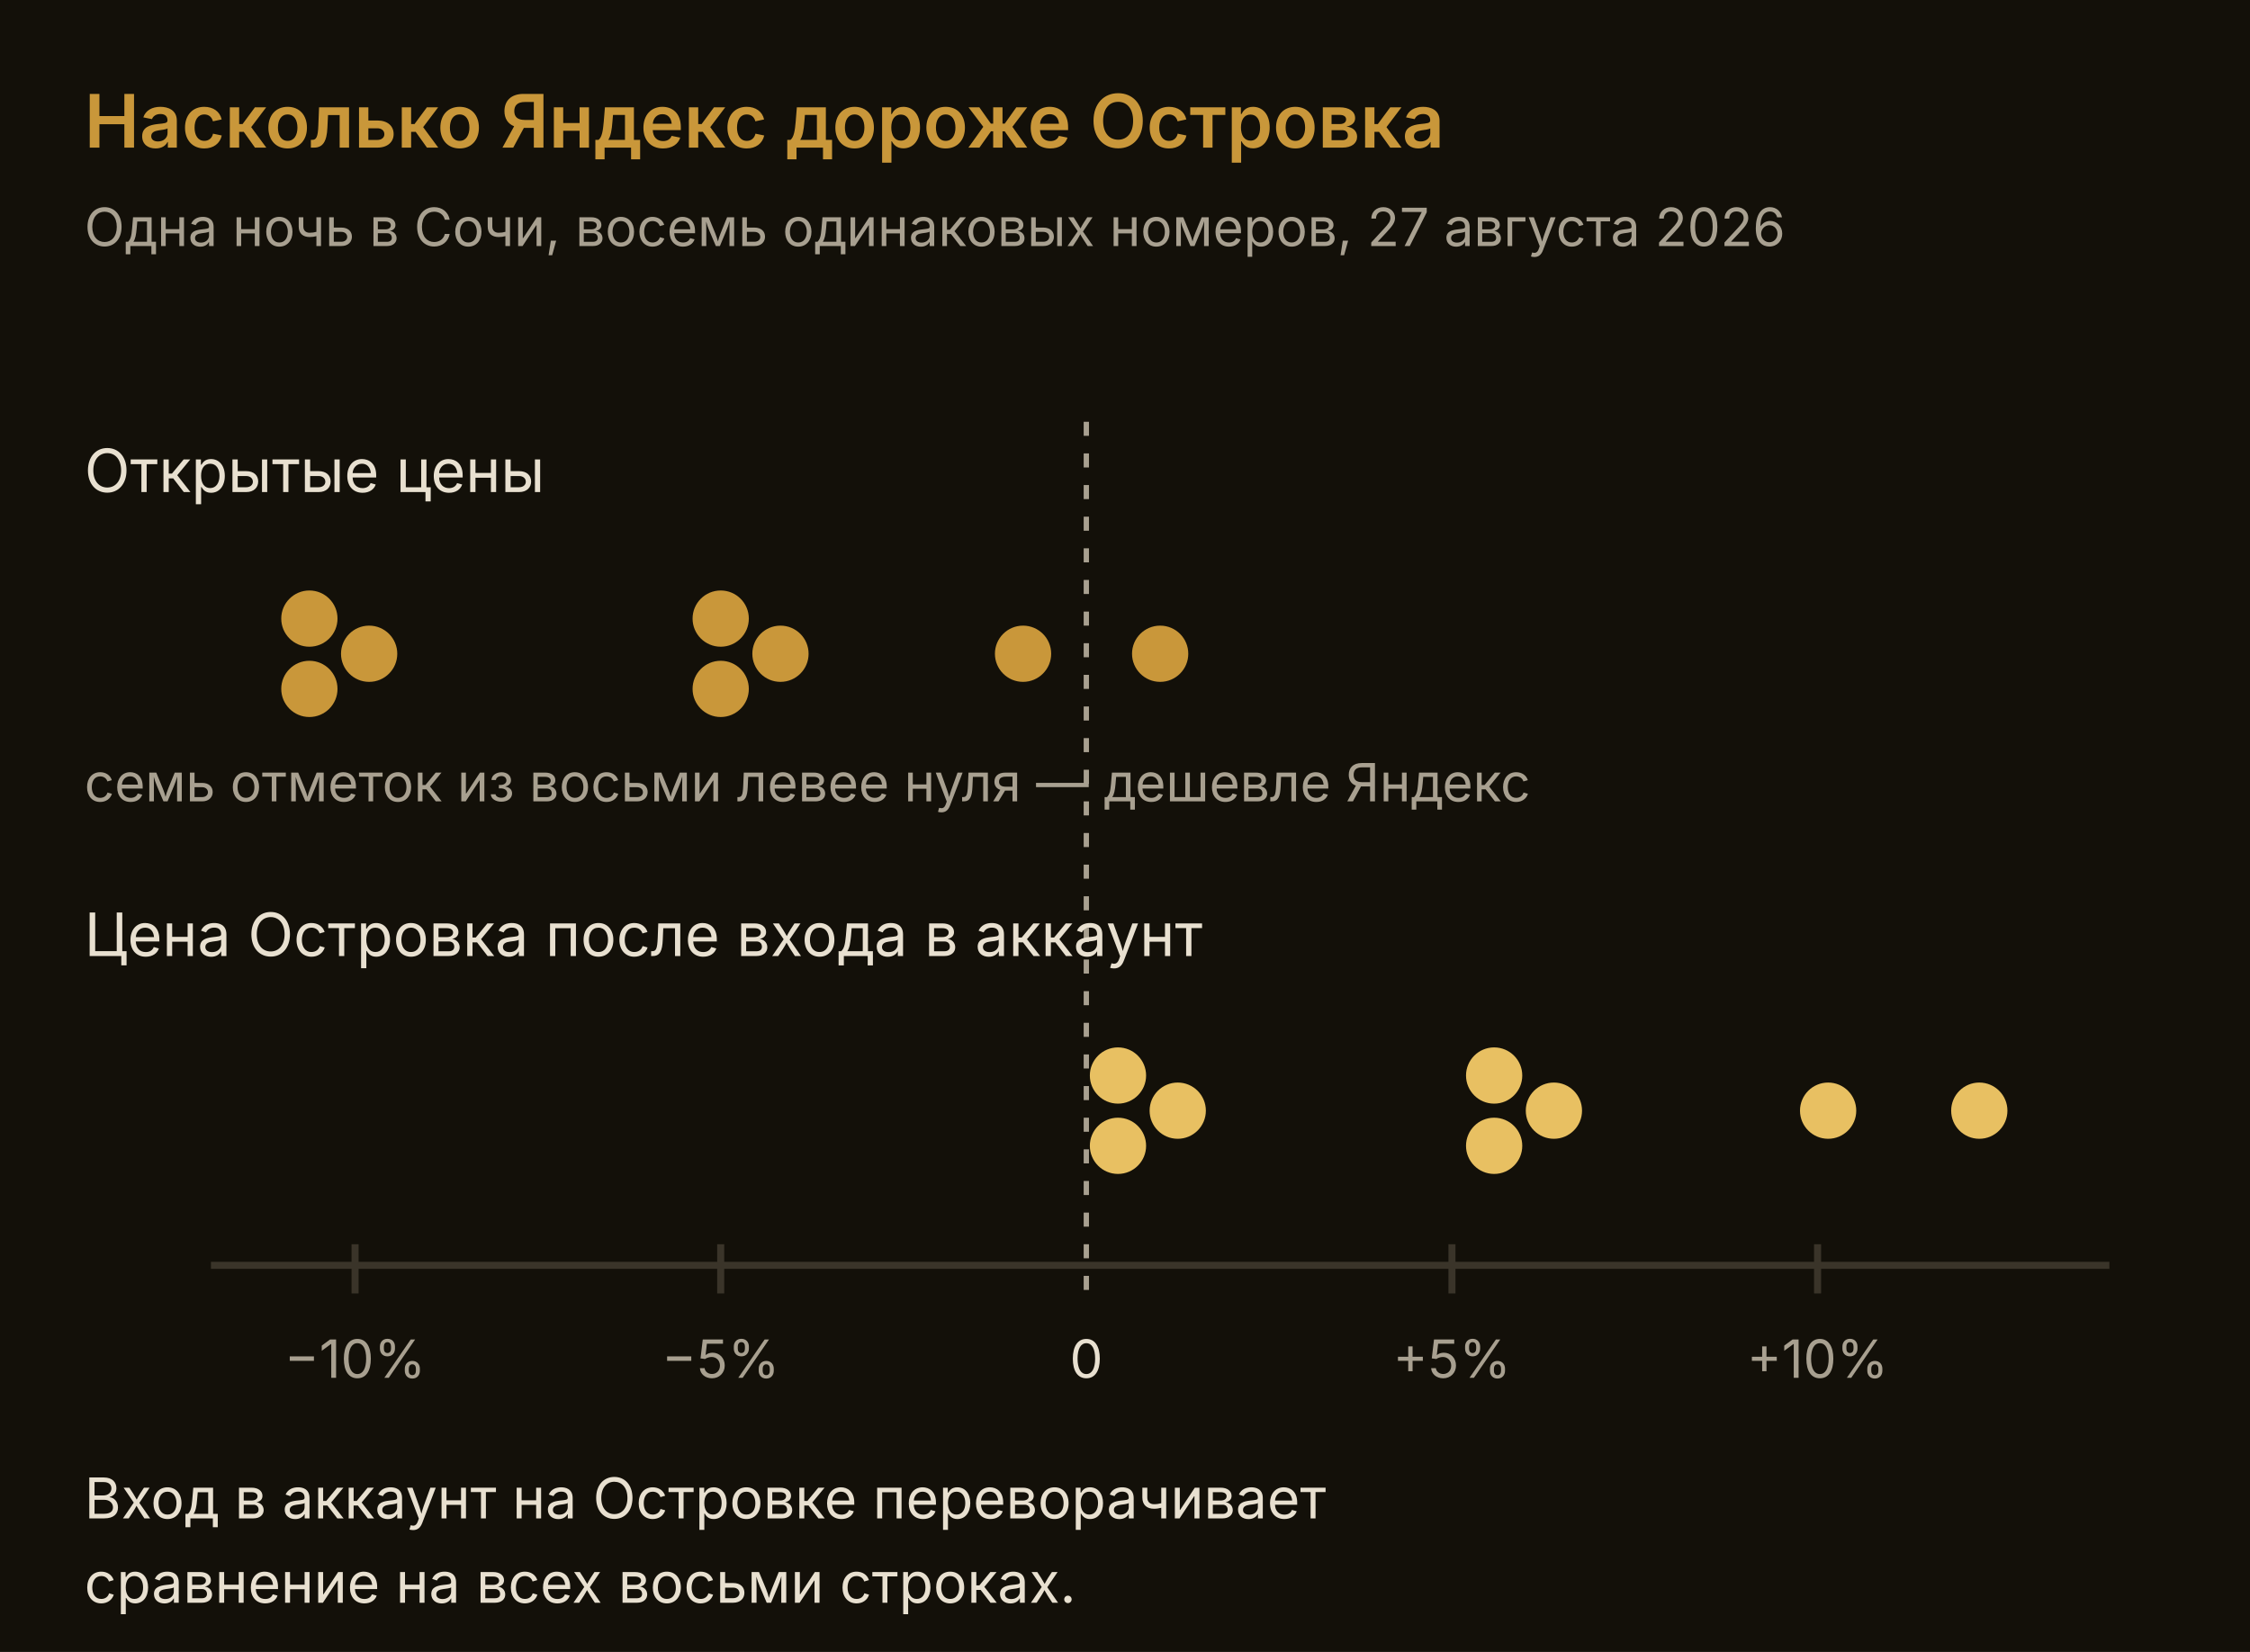
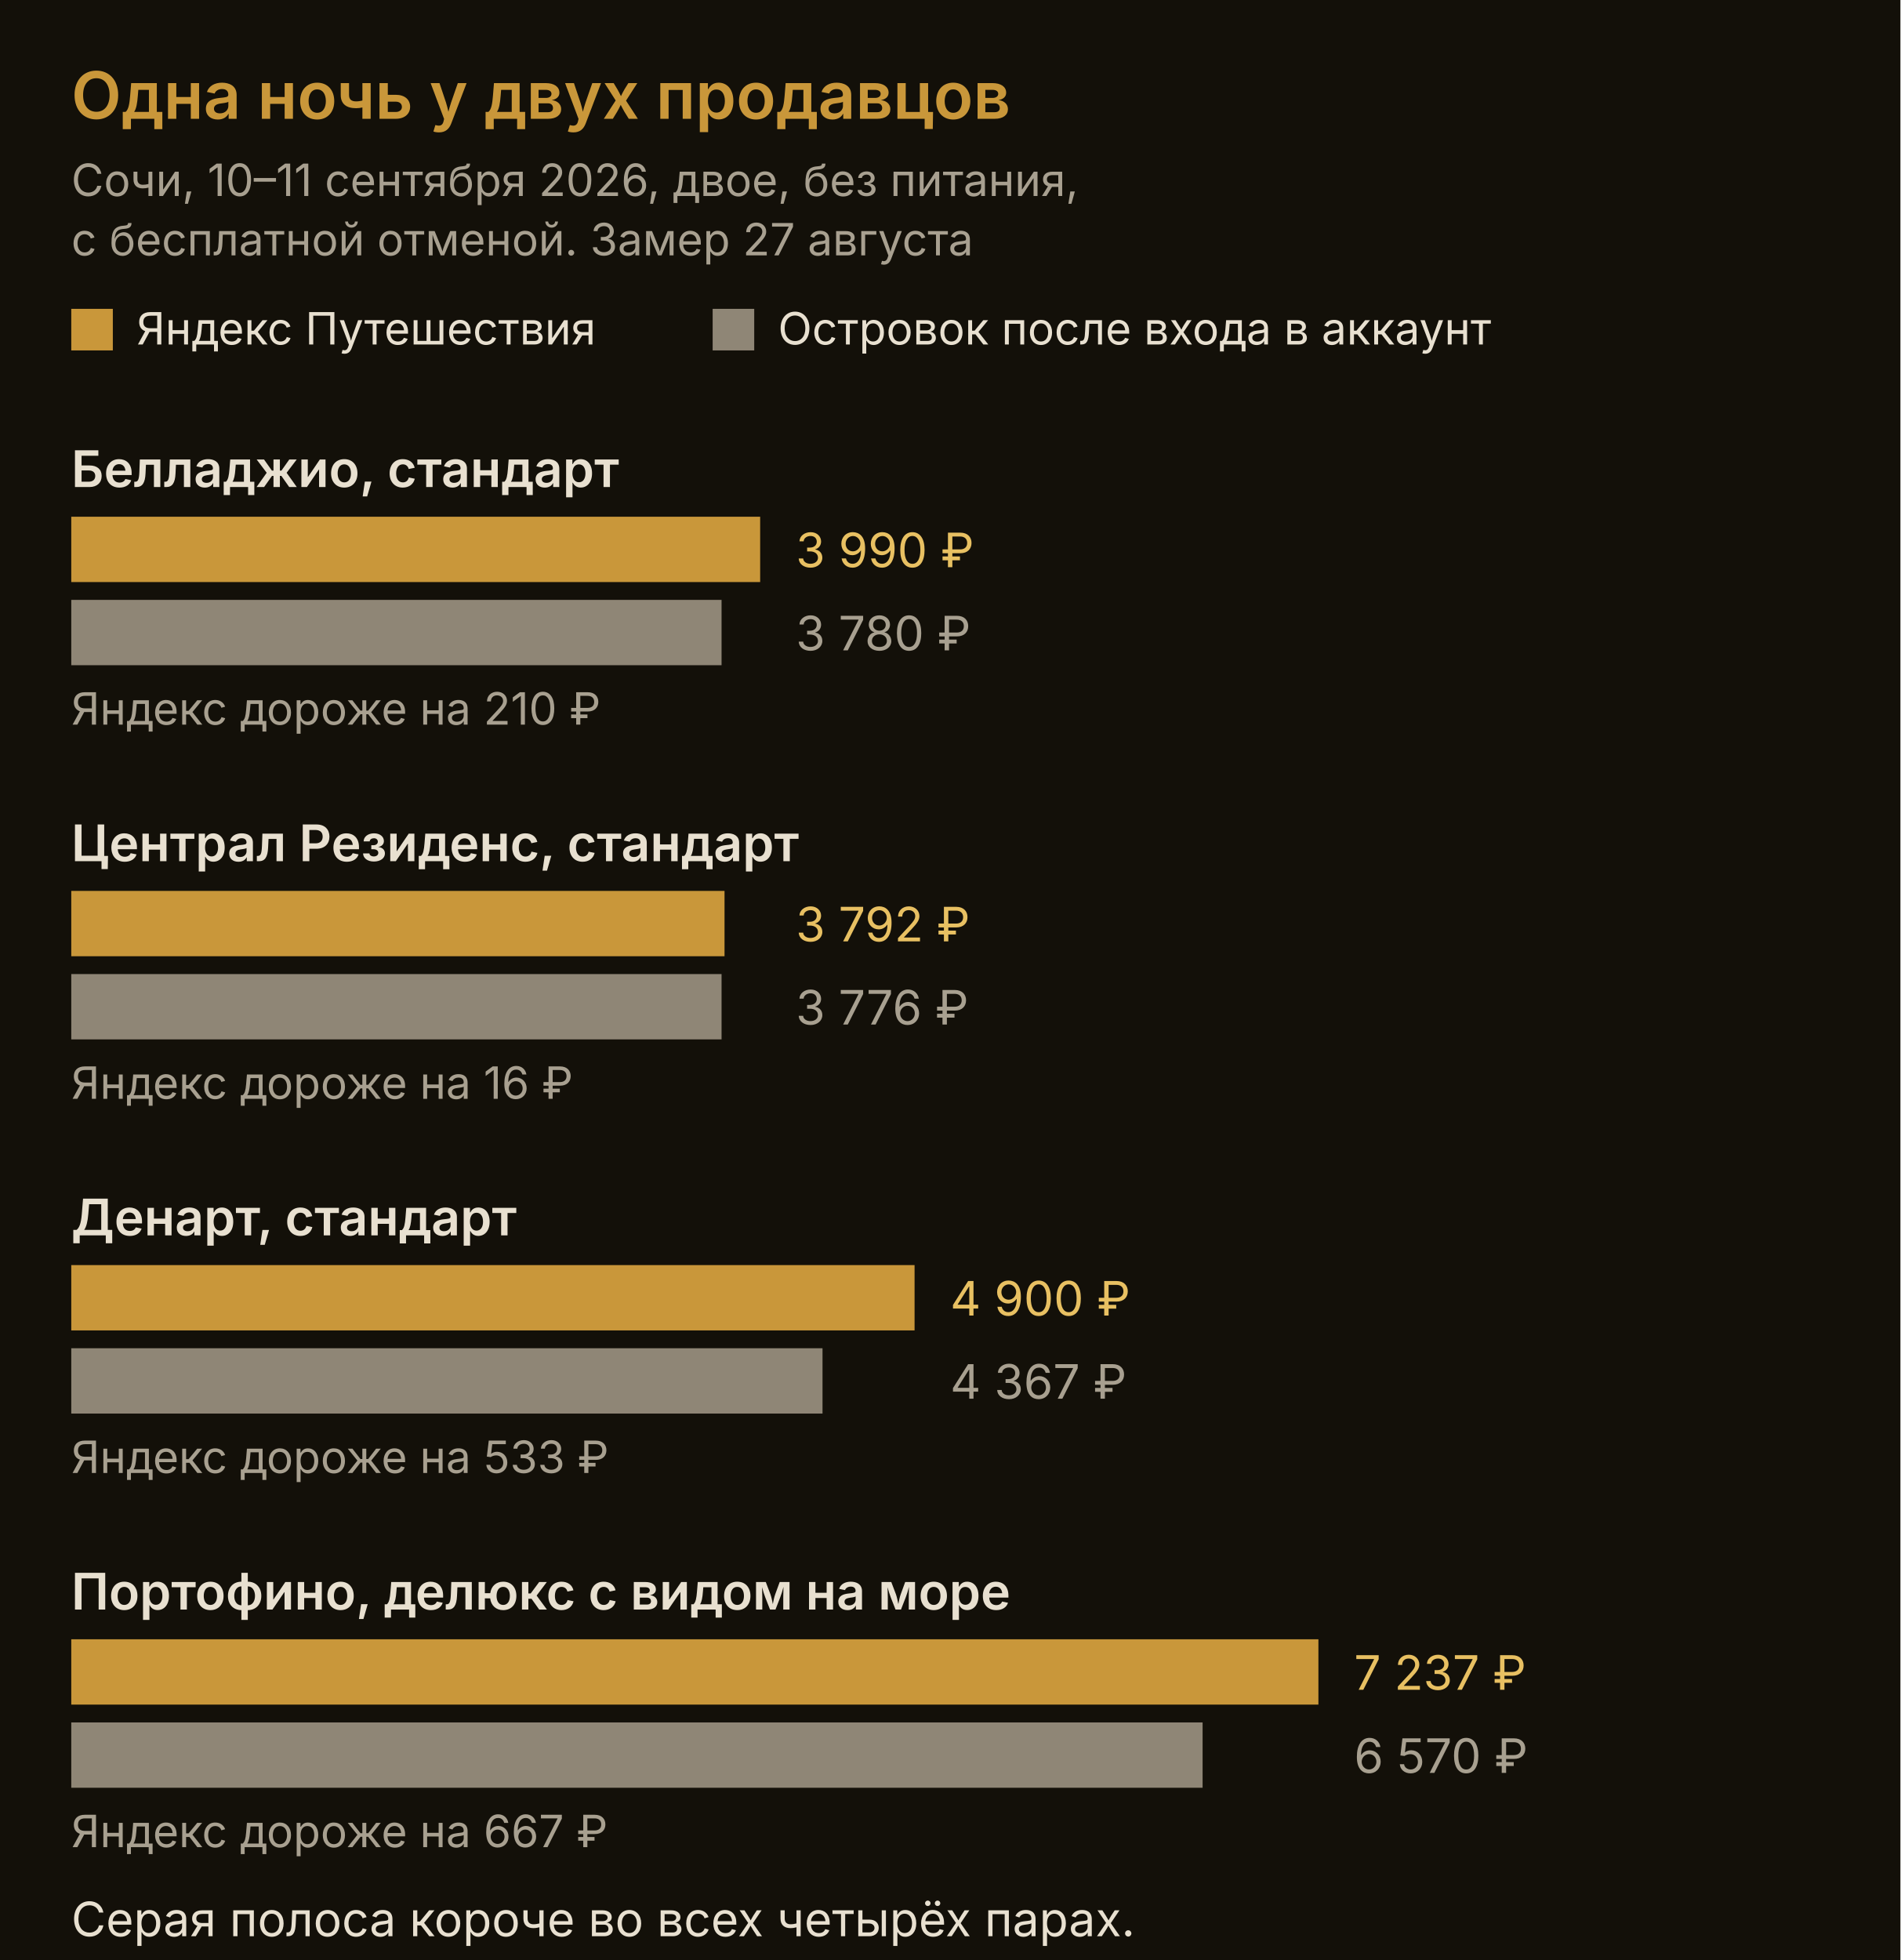
- <svg xmlns="http://www.w3.org/2000/svg" viewBox="0 0 640 470" width="640" height="470" font-family="system-ui,-apple-system,sans-serif">
-   <rect width="640" height="470" fill="#131009" />
-   <text x="24" y="42" fill="#c9973a" font-size="21" font-weight="600">Насколько Яндекс дороже Островка</text>
-   <text x="24" y="70" fill="#a8a090" font-size="15">Одна ночь в Сочи, восемь одинаковых номеров, 27 августа 2026</text>
-   <line x1="60" y1="360" x2="600" y2="360" stroke="#3a3429" stroke-width="2" />
-   <line x1="309" y1="120" x2="309" y2="372" stroke="#a8a090" stroke-width="1.5" stroke-dasharray="4 5" />
-   <line x1="101" y1="354" x2="101" y2="368" stroke="#3a3429" stroke-width="2" />
-   <line x1="205" y1="354" x2="205" y2="368" stroke="#3a3429" stroke-width="2" />
-   <line x1="413" y1="354" x2="413" y2="368" stroke="#3a3429" stroke-width="2" />
-   <line x1="517" y1="354" x2="517" y2="368" stroke="#3a3429" stroke-width="2" />
-   <text x="101" y="392" text-anchor="middle" fill="#a8a090" font-size="15">−10%</text>
-   <text x="205" y="392" text-anchor="middle" fill="#a8a090" font-size="15">−5%</text>
-   <text x="309" y="392" text-anchor="middle" fill="#e8e0d0" font-size="15">0</text>
-   <text x="413" y="392" text-anchor="middle" fill="#a8a090" font-size="15">+5%</text>
-   <text x="517" y="392" text-anchor="middle" fill="#a8a090" font-size="15">+10%</text>
-   <text x="24" y="140" fill="#e8e0d0" font-size="17">Открытые цены</text>
-   <circle cx="88" cy="176" r="8" fill="#c9973a" />
-   <circle cx="88" cy="196" r="8" fill="#c9973a" />
-   <circle cx="105" cy="186" r="8" fill="#c9973a" />
-   <circle cx="205" cy="176" r="8" fill="#c9973a" />
-   <circle cx="205" cy="196" r="8" fill="#c9973a" />
-   <circle cx="222" cy="186" r="8" fill="#c9973a" />
-   <circle cx="291" cy="186" r="8" fill="#c9973a" />
-   <circle cx="330" cy="186" r="8" fill="#c9973a" />
-   <text x="24" y="228" fill="#a8a090" font-size="15">семь отметок из восьми левее нуля — дешевле Яндекс</text>
-   <text x="24" y="272" fill="#e8e0d0" font-size="17">Цена Островка после входа в аккаунт</text>
-   <circle cx="318" cy="306" r="8" fill="#e8c062" />
-   <circle cx="318" cy="326" r="8" fill="#e8c062" />
-   <circle cx="335" cy="316" r="8" fill="#e8c062" />
-   <circle cx="425" cy="306" r="8" fill="#e8c062" />
-   <circle cx="425" cy="326" r="8" fill="#e8c062" />
-   <circle cx="442" cy="316" r="8" fill="#e8c062" />
-   <circle cx="520" cy="316" r="8" fill="#e8c062" />
-   <circle cx="563" cy="316" r="8" fill="#e8c062" />
-   <text x="24" y="432" fill="#e8e0d0" font-size="16">Вход в аккаунт на Островке переворачивает</text>
-   <text x="24" y="456" fill="#e8e0d0" font-size="16">сравнение на всех восьми строках.</text>
+ <svg xmlns="http://www.w3.org/2000/svg" viewBox="0 0 640 660" width="640" height="660" font-family="system-ui,-apple-system,sans-serif">
+   <rect width="640" height="660" fill="#131009" />
+   <text x="24" y="40" fill="#c9973a" font-size="22" font-weight="600">Одна ночь у двух продавцов</text>
+   <text x="24" y="66" fill="#a8a090" font-size="15">Сочи, 10–11 сентября 2026, двое, без питания,</text>
+   <text x="24" y="86" fill="#a8a090" font-size="15">с бесплатной отменой. Замер 27 августа</text>
+   <rect x="24" y="104" width="14" height="14" fill="#c9973a" />
+   <text x="46" y="116" fill="#e8e0d0" font-size="15">Яндекс Путешествия</text>
+   <rect x="240" y="104" width="14" height="14" fill="#8f8676" />
+   <text x="262" y="116" fill="#e8e0d0" font-size="15">Островок после входа в аккаунт</text>
+   <text x="24" y="164" fill="#e8e0d0" font-size="17" font-weight="600">Белладжио, стандарт</text>
+   <rect x="24" y="174" width="232" height="22" fill="#c9973a" />
+   <text x="268" y="191" fill="#e8c062" font-size="16">3 990 ₽</text>
+   <rect x="24" y="202" width="219" height="22" fill="#8f8676" />
+   <text x="268" y="219" fill="#a8a090" font-size="16">3 780 ₽</text>
+   <text x="24" y="244" fill="#a8a090" font-size="15">Яндекс дороже на 210 ₽</text>
+   <text x="24" y="290" fill="#e8e0d0" font-size="17" font-weight="600">Централ Резиденс, стандарт</text>
+   <rect x="24" y="300" width="220" height="22" fill="#c9973a" />
+   <text x="268" y="317" fill="#e8c062" font-size="16">3 792 ₽</text>
+   <rect x="24" y="328" width="219" height="22" fill="#8f8676" />
+   <text x="268" y="345" fill="#a8a090" font-size="16">3 776 ₽</text>
+   <text x="24" y="370" fill="#a8a090" font-size="15">Яндекс дороже на 16 ₽</text>
+   <text x="24" y="416" fill="#e8e0d0" font-size="17" font-weight="600">Денарт, стандарт</text>
+   <rect x="24" y="426" width="284" height="22" fill="#c9973a" />
+   <text x="320" y="443" fill="#e8c062" font-size="16">4 900 ₽</text>
+   <rect x="24" y="454" width="253" height="22" fill="#8f8676" />
+   <text x="320" y="471" fill="#a8a090" font-size="16">4 367 ₽</text>
+   <text x="24" y="496" fill="#a8a090" font-size="15">Яндекс дороже на 533 ₽</text>
+   <text x="24" y="542" fill="#e8e0d0" font-size="17" font-weight="600">Портофино, делюкс с видом на море</text>
+   <rect x="24" y="552" width="420" height="22" fill="#c9973a" />
+   <text x="456" y="569" fill="#e8c062" font-size="16">7 237 ₽</text>
+   <rect x="24" y="580" width="381" height="22" fill="#8f8676" />
+   <text x="456" y="597" fill="#a8a090" font-size="16">6 570 ₽</text>
+   <text x="24" y="622" fill="#a8a090" font-size="15">Яндекс дороже на 667 ₽</text>
+   <text x="24" y="652" fill="#e8e0d0" font-size="16">Серая полоса короче во всех четырёх парах.</text>
</svg>
